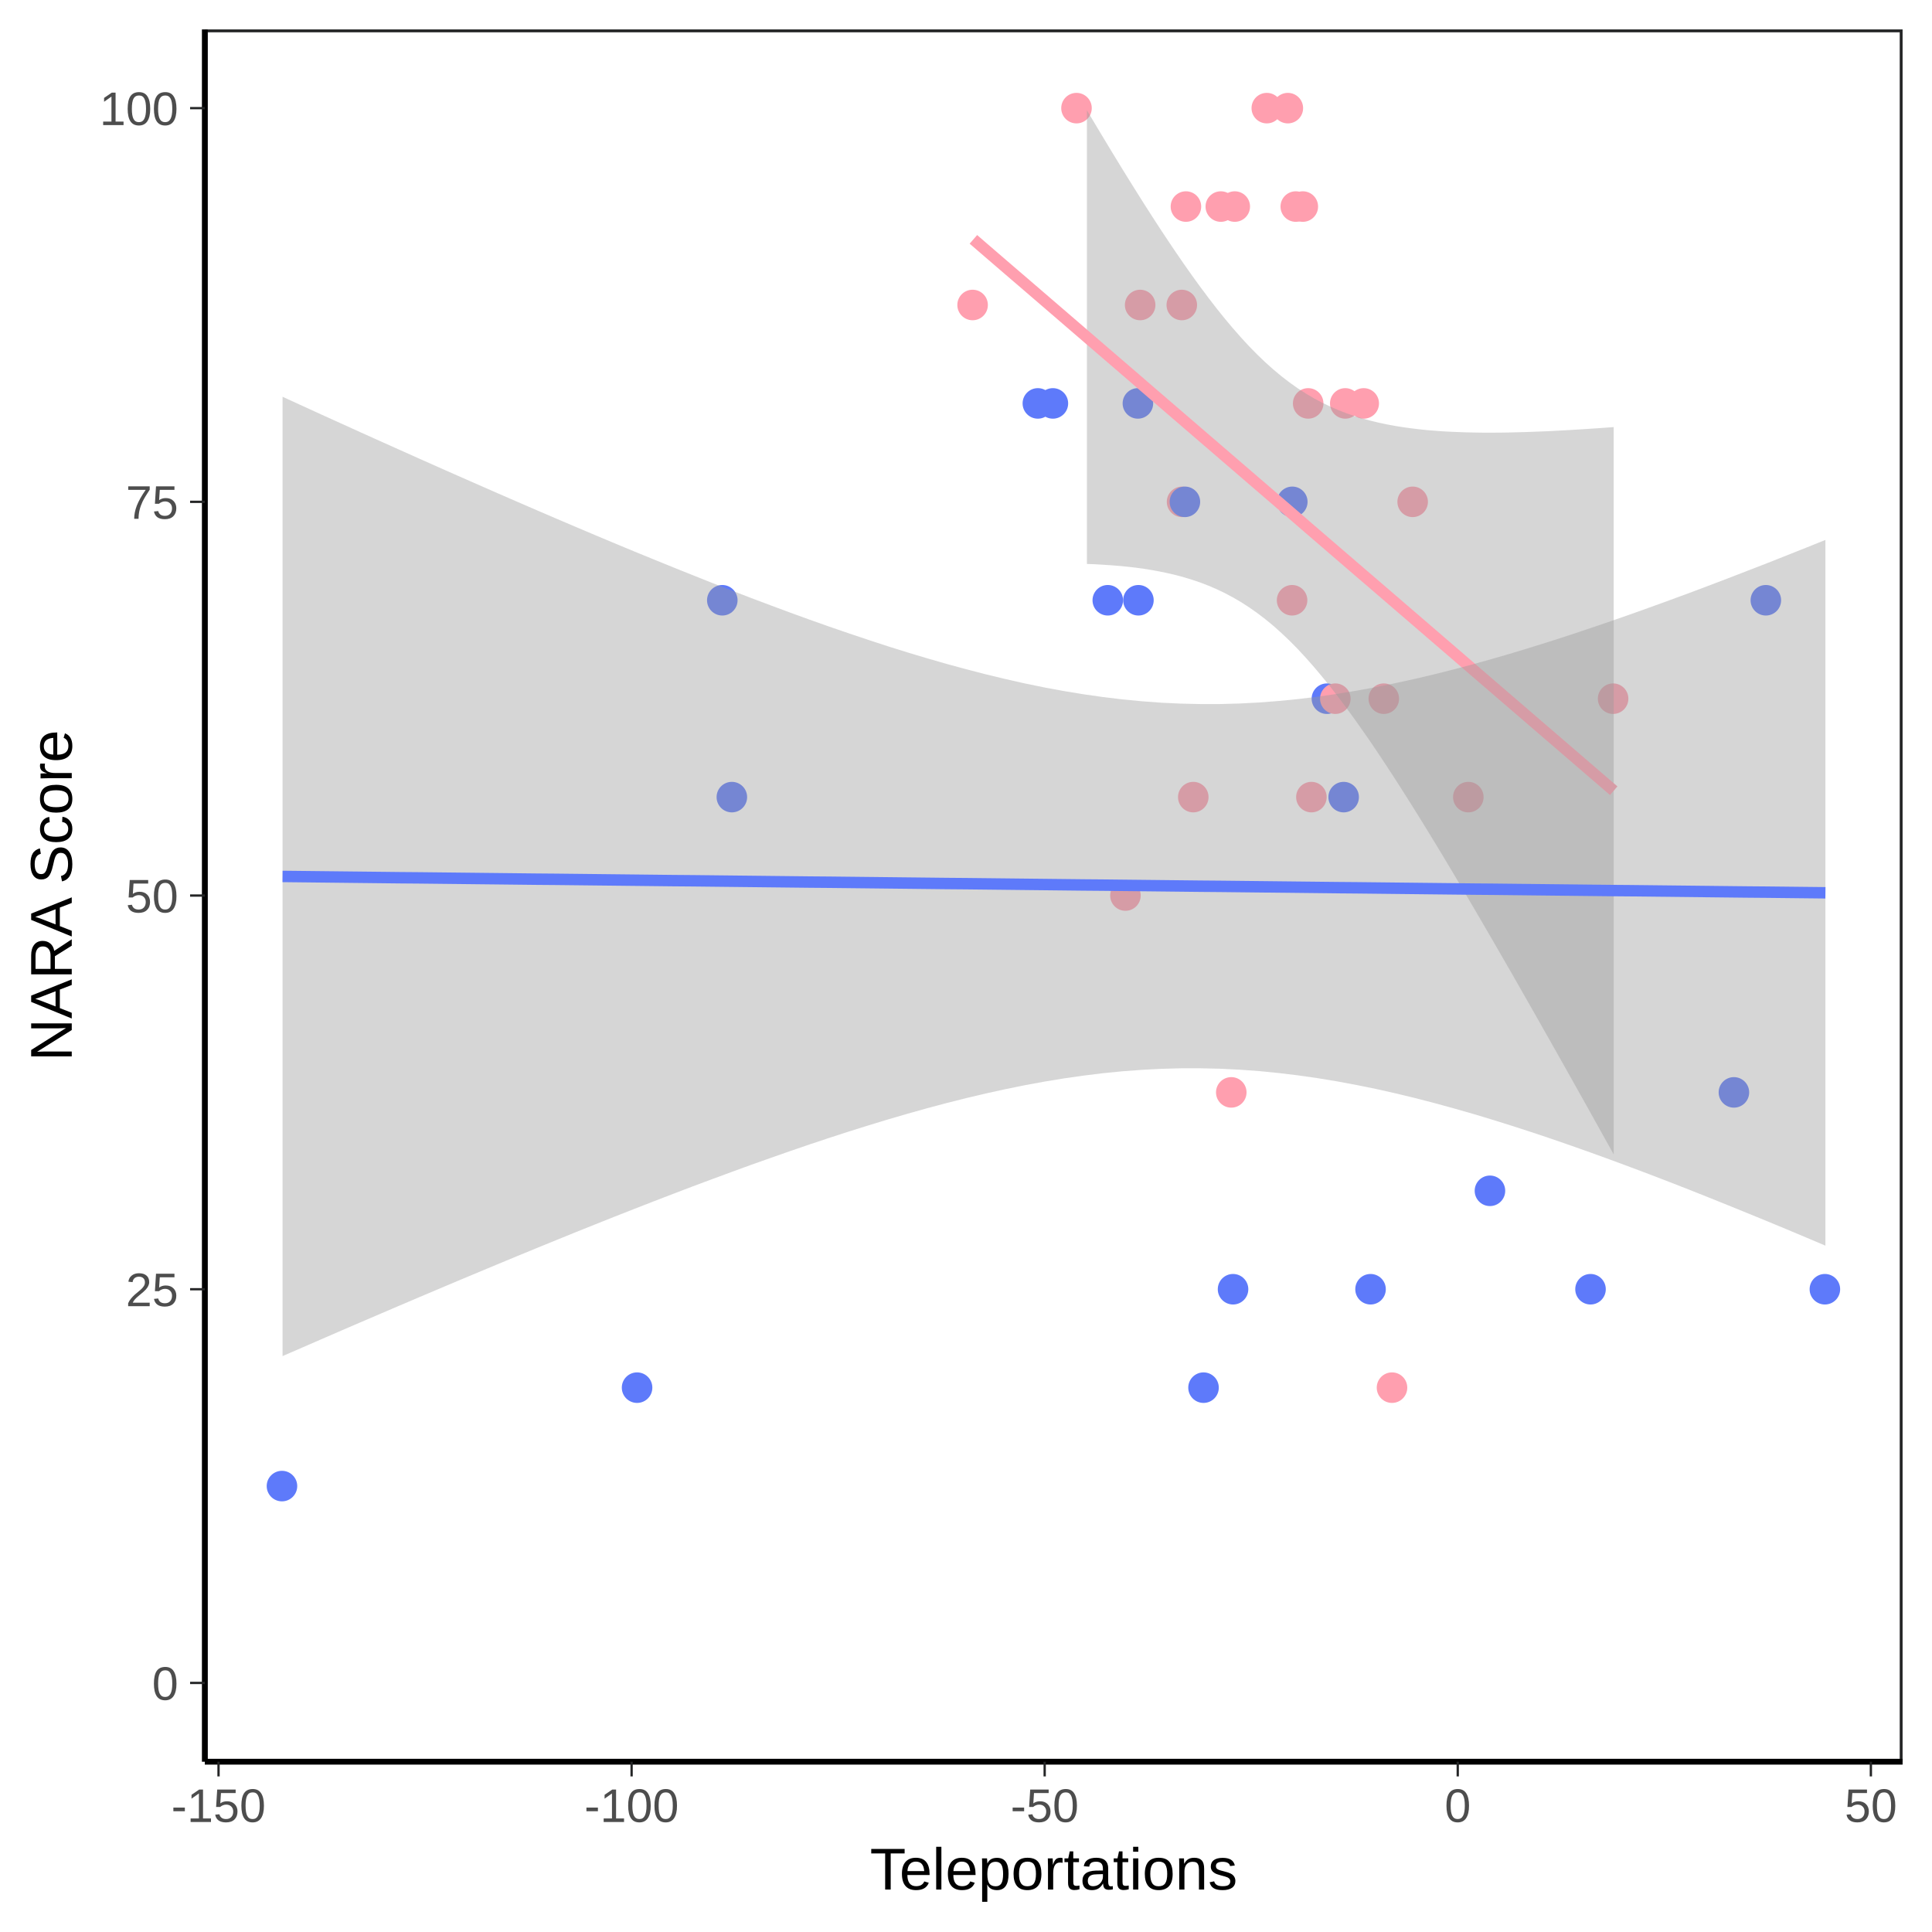
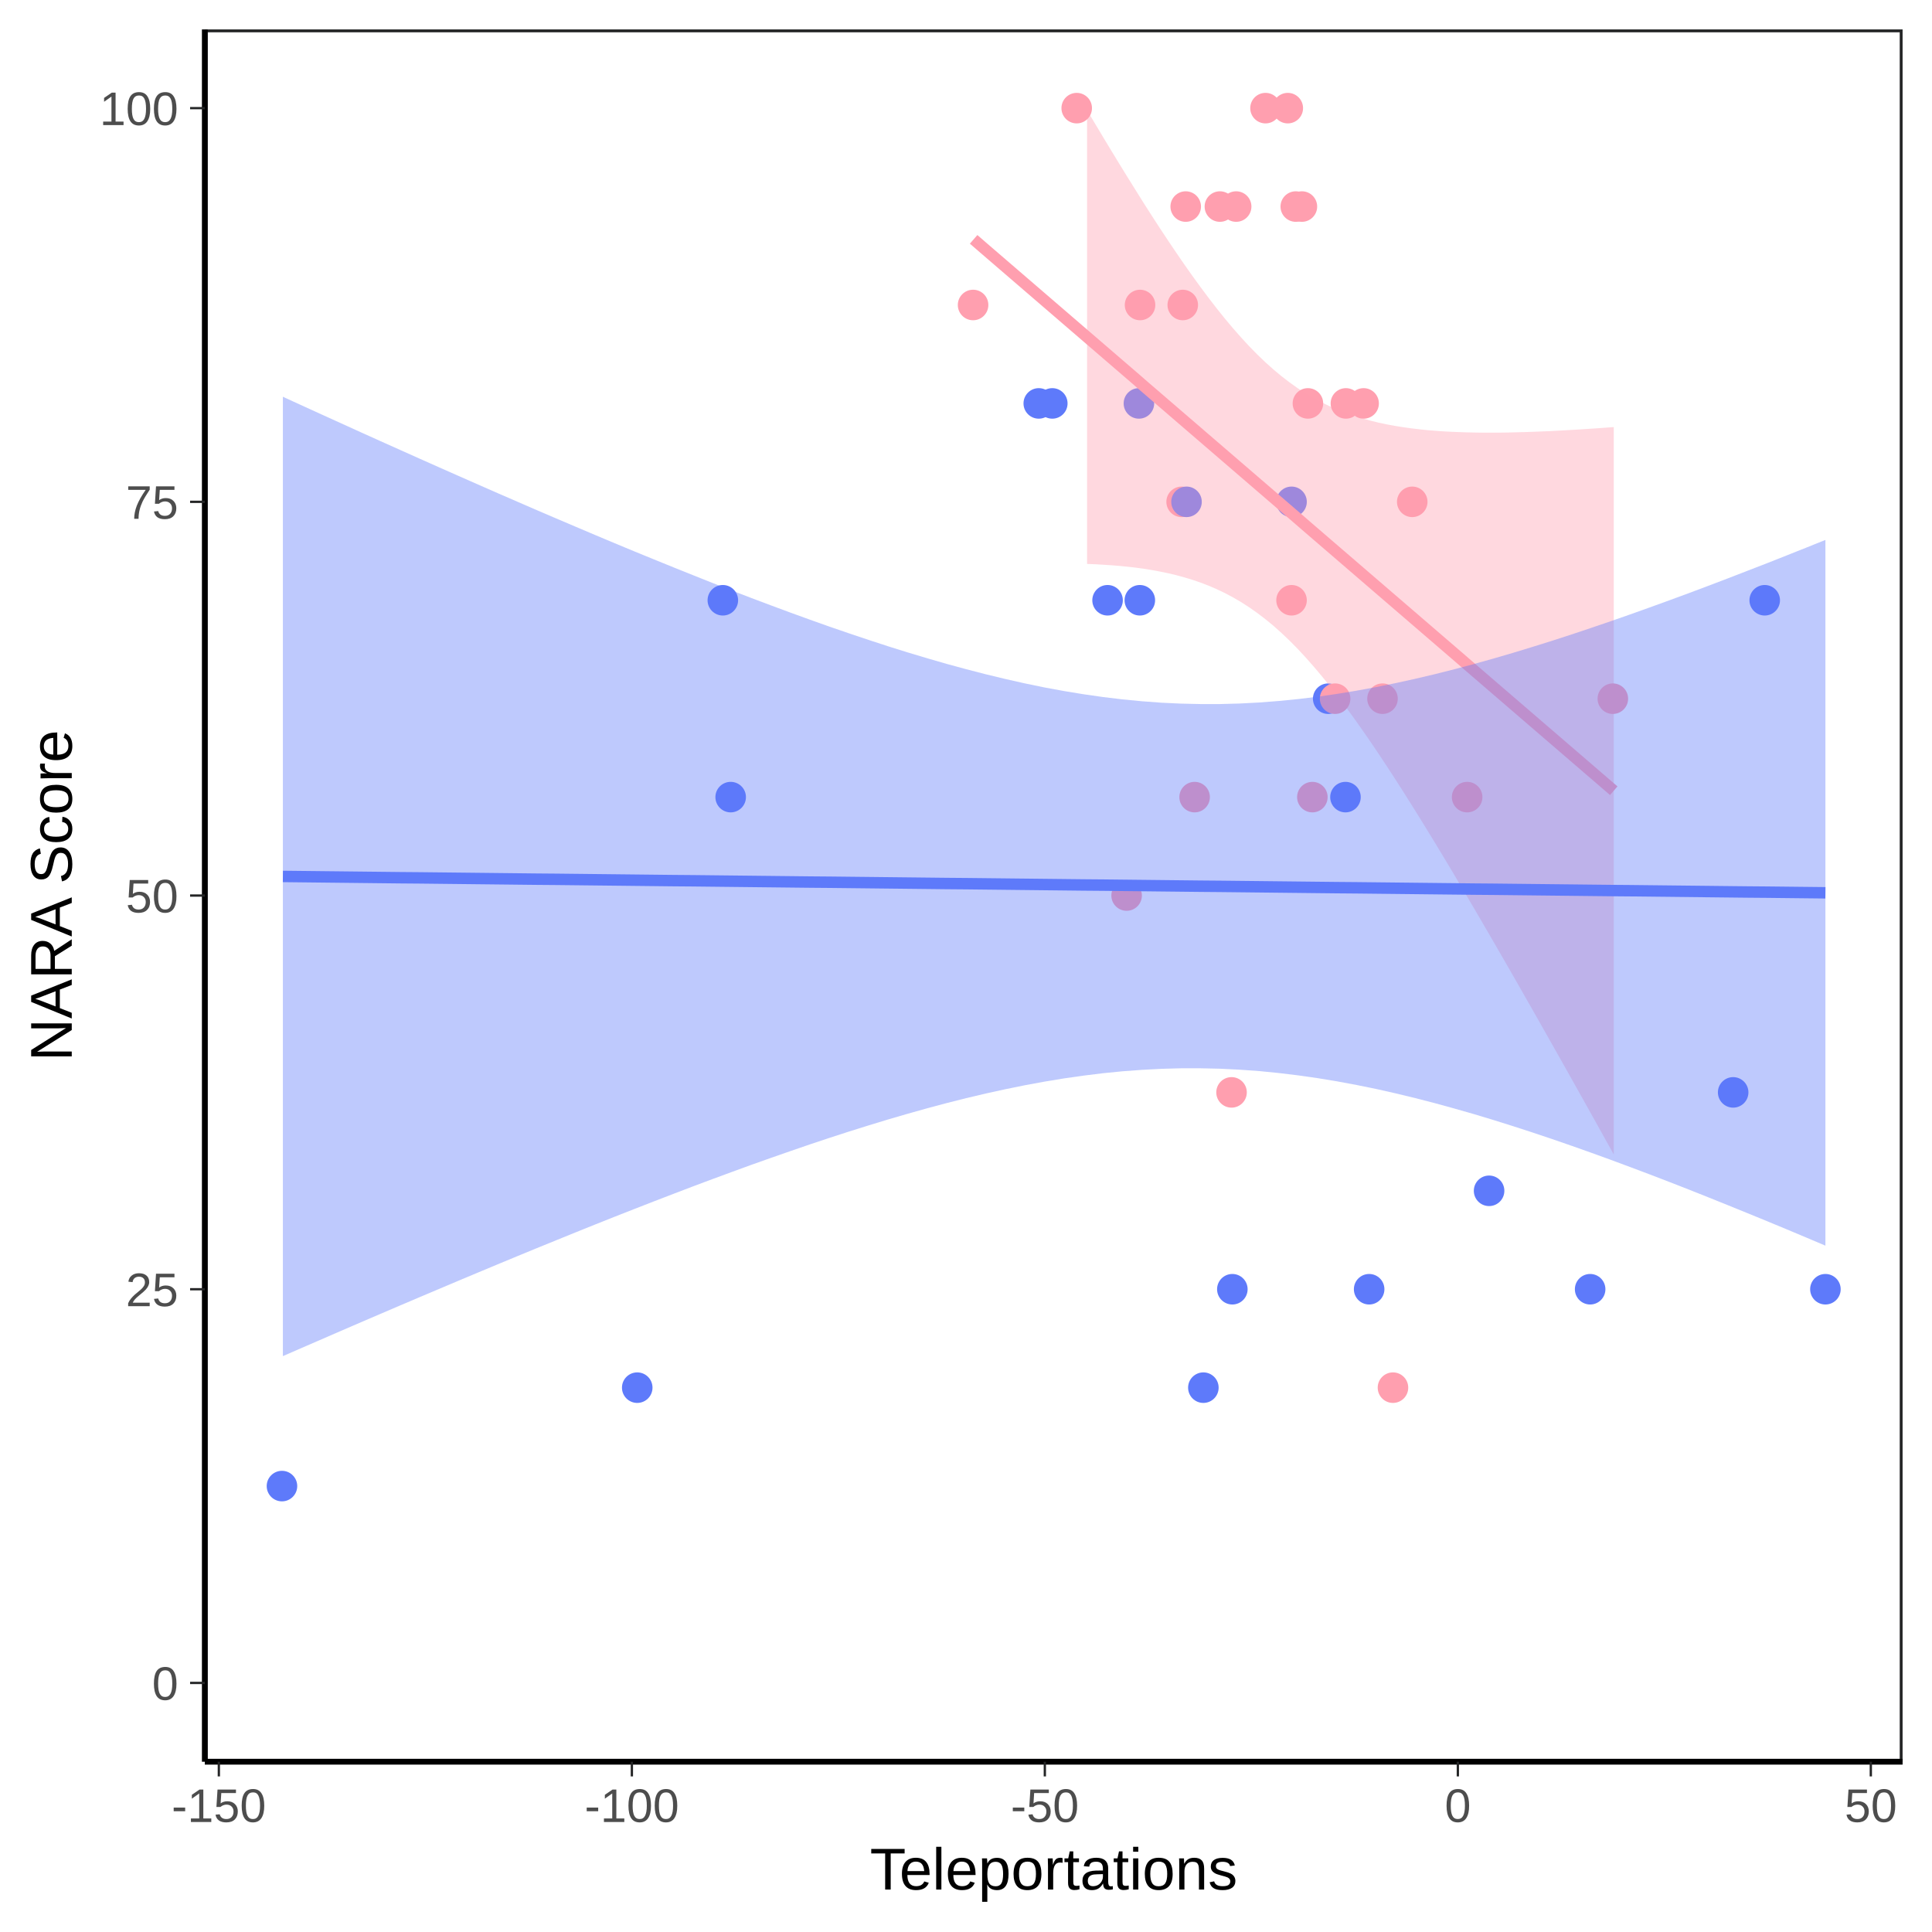
<svg xmlns="http://www.w3.org/2000/svg" class="svglite" width="360.00pt" height="360.00pt" viewBox="0 0 360.00 360.00">
  <defs>
    <style type="text/css">
    .svglite line, .svglite polyline, .svglite polygon, .svglite path, .svglite rect, .svglite circle {
      fill: none;
      stroke: #000000;
      stroke-linecap: round;
      stroke-linejoin: round;
      stroke-miterlimit: 10.00;
    }
    .svglite text {
      white-space: pre;
    }
  </style>
  </defs>
  <rect width="100%" height="100%" style="stroke: none; fill: #FFFFFF;" />
  <defs>
    <clipPath id="cpMC4wMHwzNjAuMDB8MC4wMHwzNjAuMDA=">
      <rect x="0.00" y="0.00" width="360.00" height="360.00" />
    </clipPath>
  </defs>
  <g clip-path="url(#cpMC4wMHwzNjAuMDB8MC4wMHwzNjAuMDA=)">
    <rect x="0" y="0.00" width="360.00" height="360.00" style="stroke-width: 1.07; stroke: #FFFFFF; fill: #FFFFFF;" />
  </g>
  <defs>
    <clipPath id="cpMzguMTZ8MzU0LjUyfDUuNDh8MzI4LjI3">
      <rect x="38.16" y="5.48" width="316.36" height="322.79" />
    </clipPath>
  </defs>
  <g clip-path="url(#cpMzguMTZ8MzU0LjUyfDUuNDh8MzI4LjI3)">
    <rect x="38.16" y="5.48" width="316.36" height="322.79" style="stroke-width: 1.07; stroke: #242526; fill: #FFFFFF;" />
-     <circle cx="229.43" cy="203.55" r="2.49" style="stroke-width: 0.71; stroke: #FF9FAF; fill: #FF9FAF;" />
-     <circle cx="236.05" cy="20.15" r="2.49" style="stroke-width: 0.71; stroke: #FF9FAF; fill: #FF9FAF;" />
-     <circle cx="220.26" cy="93.51" r="2.49" style="stroke-width: 0.71; stroke: #FF9FAF; fill: #FF9FAF;" />
-     <circle cx="243.76" cy="75.17" r="2.49" style="stroke-width: 0.71; stroke: #FF9FAF; fill: #FF9FAF;" />
-     <circle cx="230.08" cy="38.49" r="2.49" style="stroke-width: 0.71; stroke: #FF9FAF; fill: #FF9FAF;" />
-     <circle cx="250.37" cy="148.53" r="2.49" style="stroke-width: 0.71; stroke: #5E7AFA; fill: #5E7AFA;" />
-     <circle cx="240.76" cy="111.85" r="2.49" style="stroke-width: 0.71; stroke: #FF9FAF; fill: #FF9FAF;" />
-     <circle cx="222.35" cy="148.53" r="2.49" style="stroke-width: 0.71; stroke: #FF9FAF; fill: #FF9FAF;" />
-     <circle cx="257.85" cy="130.19" r="2.49" style="stroke-width: 0.71; stroke: #FF9FAF; fill: #FF9FAF;" />
-     <circle cx="340.04" cy="240.23" r="2.49" style="stroke-width: 0.71; stroke: #5E7AFA; fill: #5E7AFA;" />
-     <circle cx="242.76" cy="38.49" r="2.49" style="stroke-width: 0.71; stroke: #FF9FAF; fill: #FF9FAF;" />
-     <circle cx="200.59" cy="20.15" r="2.49" style="stroke-width: 0.71; stroke: #FF9FAF; fill: #FF9FAF;" />
-     <circle cx="136.37" cy="148.53" r="2.49" style="stroke-width: 0.71; stroke: #5E7AFA; fill: #5E7AFA;" />
-     <circle cx="134.59" cy="111.85" r="2.49" style="stroke-width: 0.71; stroke: #5E7AFA; fill: #5E7AFA;" />
-     <circle cx="247.25" cy="130.19" r="2.49" style="stroke-width: 0.71; stroke: #5E7AFA; fill: #5E7AFA;" />
+     <circle cx="229.48" cy="203.55" r="2.49" style="stroke-width: 0.71; stroke: #FF9FAF; fill: #FF9FAF;" />
+     <circle cx="235.81" cy="20.15" r="2.49" style="stroke-width: 0.71; stroke: #FF9FAF; fill: #FF9FAF;" />
+     <circle cx="220.18" cy="93.51" r="2.49" style="stroke-width: 0.71; stroke: #FF9FAF; fill: #FF9FAF;" />
+     <circle cx="243.71" cy="75.17" r="2.49" style="stroke-width: 0.71; stroke: #FF9FAF; fill: #FF9FAF;" />
+     <circle cx="230.34" cy="38.49" r="2.49" style="stroke-width: 0.71; stroke: #FF9FAF; fill: #FF9FAF;" />
+     <circle cx="250.71" cy="148.53" r="2.49" style="stroke-width: 0.71; stroke: #5E7AFA; fill: #5E7AFA;" />
+     <circle cx="240.66" cy="111.85" r="2.49" style="stroke-width: 0.71; stroke: #FF9FAF; fill: #FF9FAF;" />
+     <circle cx="222.60" cy="148.53" r="2.49" style="stroke-width: 0.71; stroke: #FF9FAF; fill: #FF9FAF;" />
+     <circle cx="257.61" cy="130.19" r="2.49" style="stroke-width: 0.71; stroke: #FF9FAF; fill: #FF9FAF;" />
+     <circle cx="340.14" cy="240.23" r="2.49" style="stroke-width: 0.71; stroke: #5E7AFA; fill: #5E7AFA;" />
+     <circle cx="242.59" cy="38.49" r="2.49" style="stroke-width: 0.71; stroke: #FF9FAF; fill: #FF9FAF;" />
+     <circle cx="200.63" cy="20.15" r="2.49" style="stroke-width: 0.71; stroke: #FF9FAF; fill: #FF9FAF;" />
+     <circle cx="136.15" cy="148.53" r="2.49" style="stroke-width: 0.71; stroke: #5E7AFA; fill: #5E7AFA;" />
+     <circle cx="134.69" cy="111.85" r="2.49" style="stroke-width: 0.71; stroke: #5E7AFA; fill: #5E7AFA;" />
+     <circle cx="247.49" cy="130.19" r="2.49" style="stroke-width: 0.71; stroke: #5E7AFA; fill: #5E7AFA;" />
    <circle cx="52.54" cy="276.91" r="2.49" style="stroke-width: 0.71; stroke: #5E7AFA; fill: #5E7AFA;" />
-     <circle cx="323.09" cy="203.55" r="2.49" style="stroke-width: 0.71; stroke: #5E7AFA; fill: #5E7AFA;" />
-     <circle cx="212.13" cy="111.85" r="2.49" style="stroke-width: 0.71; stroke: #5E7AFA; fill: #5E7AFA;" />
-     <circle cx="212.03" cy="75.17" r="2.49" style="stroke-width: 0.71; stroke: #5E7AFA; fill: #5E7AFA;" />
-     <circle cx="206.42" cy="111.85" r="2.49" style="stroke-width: 0.71; stroke: #5E7AFA; fill: #5E7AFA;" />
-     <circle cx="181.23" cy="56.83" r="2.49" style="stroke-width: 0.71; stroke: #FF9FAF; fill: #FF9FAF;" />
-     <circle cx="240.80" cy="93.51" r="2.49" style="stroke-width: 0.71; stroke: #5E7AFA; fill: #5E7AFA;" />
-     <circle cx="255.38" cy="240.23" r="2.49" style="stroke-width: 0.71; stroke: #5E7AFA; fill: #5E7AFA;" />
-     <circle cx="250.67" cy="75.17" r="2.49" style="stroke-width: 0.71; stroke: #FF9FAF; fill: #FF9FAF;" />
-     <circle cx="220.21" cy="56.83" r="2.49" style="stroke-width: 0.71; stroke: #FF9FAF; fill: #FF9FAF;" />
-     <circle cx="300.58" cy="130.19" r="2.49" style="stroke-width: 0.71; stroke: #FF9FAF; fill: #FF9FAF;" />
-     <circle cx="273.60" cy="148.53" r="2.49" style="stroke-width: 0.71; stroke: #FF9FAF; fill: #FF9FAF;" />
-     <circle cx="239.97" cy="20.15" r="2.49" style="stroke-width: 0.71; stroke: #FF9FAF; fill: #FF9FAF;" />
-     <circle cx="248.82" cy="130.19" r="2.49" style="stroke-width: 0.71; stroke: #FF9FAF; fill: #FF9FAF;" />
-     <circle cx="209.71" cy="166.87" r="2.49" style="stroke-width: 0.71; stroke: #FF9FAF; fill: #FF9FAF;" />
-     <circle cx="212.45" cy="56.83" r="2.49" style="stroke-width: 0.71; stroke: #FF9FAF; fill: #FF9FAF;" />
-     <circle cx="263.23" cy="93.51" r="2.49" style="stroke-width: 0.71; stroke: #FF9FAF; fill: #FF9FAF;" />
-     <circle cx="254.11" cy="75.17" r="2.49" style="stroke-width: 0.71; stroke: #FF9FAF; fill: #FF9FAF;" />
-     <circle cx="244.36" cy="148.53" r="2.49" style="stroke-width: 0.71; stroke: #FF9FAF; fill: #FF9FAF;" />
-     <circle cx="259.38" cy="258.57" r="2.49" style="stroke-width: 0.71; stroke: #FF9FAF; fill: #FF9FAF;" />
-     <circle cx="193.39" cy="75.17" r="2.49" style="stroke-width: 0.71; stroke: #5E7AFA; fill: #5E7AFA;" />
-     <circle cx="224.26" cy="258.57" r="2.49" style="stroke-width: 0.71; stroke: #5E7AFA; fill: #5E7AFA;" />
-     <circle cx="329.04" cy="111.85" r="2.49" style="stroke-width: 0.71; stroke: #5E7AFA; fill: #5E7AFA;" />
-     <circle cx="196.19" cy="75.17" r="2.49" style="stroke-width: 0.71; stroke: #5E7AFA; fill: #5E7AFA;" />
-     <circle cx="277.63" cy="221.89" r="2.49" style="stroke-width: 0.71; stroke: #5E7AFA; fill: #5E7AFA;" />
-     <circle cx="229.76" cy="240.23" r="2.49" style="stroke-width: 0.71; stroke: #5E7AFA; fill: #5E7AFA;" />
-     <circle cx="220.79" cy="93.51" r="2.49" style="stroke-width: 0.71; stroke: #5E7AFA; fill: #5E7AFA;" />
-     <circle cx="296.37" cy="240.23" r="2.49" style="stroke-width: 0.71; stroke: #5E7AFA; fill: #5E7AFA;" />
-     <circle cx="118.71" cy="258.57" r="2.49" style="stroke-width: 0.71; stroke: #5E7AFA; fill: #5E7AFA;" />
-     <circle cx="220.98" cy="38.49" r="2.49" style="stroke-width: 0.71; stroke: #FF9FAF; fill: #FF9FAF;" />
+     <circle cx="322.95" cy="203.55" r="2.49" style="stroke-width: 0.71; stroke: #5E7AFA; fill: #5E7AFA;" />
+     <circle cx="212.39" cy="111.85" r="2.49" style="stroke-width: 0.71; stroke: #5E7AFA; fill: #5E7AFA;" />
+     <circle cx="212.22" cy="75.17" r="2.49" style="stroke-width: 0.71; stroke: #5E7AFA; fill: #5E7AFA;" />
+     <circle cx="206.38" cy="111.85" r="2.49" style="stroke-width: 0.71; stroke: #5E7AFA; fill: #5E7AFA;" />
+     <circle cx="181.32" cy="56.83" r="2.49" style="stroke-width: 0.71; stroke: #FF9FAF; fill: #FF9FAF;" />
+     <circle cx="240.66" cy="93.51" r="2.49" style="stroke-width: 0.71; stroke: #5E7AFA; fill: #5E7AFA;" />
+     <circle cx="255.12" cy="240.23" r="2.49" style="stroke-width: 0.71; stroke: #5E7AFA; fill: #5E7AFA;" />
+     <circle cx="250.79" cy="75.17" r="2.49" style="stroke-width: 0.71; stroke: #FF9FAF; fill: #FF9FAF;" />
+     <circle cx="220.39" cy="56.83" r="2.49" style="stroke-width: 0.71; stroke: #FF9FAF; fill: #FF9FAF;" />
+     <circle cx="300.53" cy="130.19" r="2.49" style="stroke-width: 0.71; stroke: #FF9FAF; fill: #FF9FAF;" />
+     <circle cx="273.38" cy="148.53" r="2.49" style="stroke-width: 0.71; stroke: #FF9FAF; fill: #FF9FAF;" />
+     <circle cx="239.96" cy="20.15" r="2.49" style="stroke-width: 0.71; stroke: #FF9FAF; fill: #FF9FAF;" />
+     <circle cx="248.78" cy="130.19" r="2.49" style="stroke-width: 0.71; stroke: #FF9FAF; fill: #FF9FAF;" />
+     <circle cx="209.93" cy="166.87" r="2.49" style="stroke-width: 0.71; stroke: #FF9FAF; fill: #FF9FAF;" />
+     <circle cx="212.43" cy="56.83" r="2.49" style="stroke-width: 0.71; stroke: #FF9FAF; fill: #FF9FAF;" />
+     <circle cx="263.15" cy="93.51" r="2.49" style="stroke-width: 0.71; stroke: #FF9FAF; fill: #FF9FAF;" />
+     <circle cx="254.09" cy="75.17" r="2.49" style="stroke-width: 0.71; stroke: #FF9FAF; fill: #FF9FAF;" />
+     <circle cx="244.54" cy="148.53" r="2.49" style="stroke-width: 0.71; stroke: #FF9FAF; fill: #FF9FAF;" />
+     <circle cx="259.56" cy="258.57" r="2.49" style="stroke-width: 0.71; stroke: #FF9FAF; fill: #FF9FAF;" />
+     <circle cx="193.56" cy="75.17" r="2.49" style="stroke-width: 0.71; stroke: #5E7AFA; fill: #5E7AFA;" />
+     <circle cx="224.23" cy="258.57" r="2.49" style="stroke-width: 0.71; stroke: #5E7AFA; fill: #5E7AFA;" />
+     <circle cx="328.83" cy="111.85" r="2.49" style="stroke-width: 0.71; stroke: #5E7AFA; fill: #5E7AFA;" />
+     <circle cx="196.08" cy="75.17" r="2.49" style="stroke-width: 0.71; stroke: #5E7AFA; fill: #5E7AFA;" />
+     <circle cx="277.47" cy="221.89" r="2.49" style="stroke-width: 0.71; stroke: #5E7AFA; fill: #5E7AFA;" />
+     <circle cx="229.63" cy="240.23" r="2.49" style="stroke-width: 0.71; stroke: #5E7AFA; fill: #5E7AFA;" />
+     <circle cx="221.09" cy="93.51" r="2.49" style="stroke-width: 0.71; stroke: #5E7AFA; fill: #5E7AFA;" />
+     <circle cx="296.30" cy="240.23" r="2.49" style="stroke-width: 0.71; stroke: #5E7AFA; fill: #5E7AFA;" />
+     <circle cx="118.74" cy="258.57" r="2.49" style="stroke-width: 0.71; stroke: #5E7AFA; fill: #5E7AFA;" />
+     <circle cx="220.94" cy="38.49" r="2.49" style="stroke-width: 0.71; stroke: #FF9FAF; fill: #FF9FAF;" />
    <circle cx="241.45" cy="38.49" r="2.49" style="stroke-width: 0.71; stroke: #FF9FAF; fill: #FF9FAF;" />
-     <circle cx="227.48" cy="38.49" r="2.49" style="stroke-width: 0.71; stroke: #FF9FAF; fill: #FF9FAF;" />
-     <polygon points="202.53,20.54 204.04,23.08 205.55,25.60 207.06,28.10 208.57,30.58 210.08,33.03 211.59,35.45 213.10,37.85 214.61,40.21 216.12,42.54 217.63,44.82 219.14,47.06 220.65,49.26 222.16,51.40 223.67,53.48 225.18,55.50 226.69,57.46 228.20,59.34 229.71,61.14 231.22,62.86 232.73,64.50 234.24,66.04 235.75,67.49 237.26,68.84 238.77,70.10 240.28,71.26 241.79,72.34 243.30,73.31 244.81,74.21 246.32,75.01 247.83,75.74 249.34,76.40 250.85,76.99 252.36,77.51 253.87,77.98 255.39,78.39 256.90,78.76 258.41,79.08 259.92,79.36 261.43,79.60 262.94,79.81 264.45,79.99 265.96,80.15 267.47,80.27 268.98,80.38 270.49,80.46 272.00,80.52 273.51,80.57 275.02,80.60 276.53,80.62 278.04,80.62 279.55,80.61 281.06,80.59 282.57,80.55 284.08,80.51 285.59,80.46 287.10,80.40 288.61,80.34 290.12,80.26 291.63,80.18 293.14,80.09 294.65,80.00 296.16,79.90 297.67,79.80 299.18,79.69 300.69,79.58 300.69,215.11 299.18,212.40 297.67,209.69 296.16,206.98 294.65,204.28 293.14,201.59 291.63,198.90 290.12,196.22 288.61,193.55 287.10,190.88 285.59,188.22 284.08,185.57 282.57,182.92 281.06,180.29 279.55,177.67 278.04,175.06 276.53,172.46 275.02,169.87 273.51,167.30 272.00,164.75 270.49,162.21 268.98,159.69 267.47,157.19 265.96,154.72 264.45,152.27 262.94,149.85 261.43,147.46 259.92,145.10 258.41,142.78 256.90,140.50 255.39,138.26 253.87,136.08 252.36,133.94 250.85,131.87 249.34,129.85 247.83,127.91 246.32,126.04 244.81,124.25 243.30,122.54 241.79,120.91 240.28,119.38 238.77,117.95 237.26,116.60 235.75,115.36 234.24,114.21 232.73,113.15 231.22,112.18 229.71,111.30 228.20,110.50 226.69,109.78 225.18,109.13 223.67,108.55 222.16,108.04 220.65,107.58 219.14,107.17 217.63,106.81 216.12,106.50 214.61,106.22 213.10,105.98 211.59,105.77 210.08,105.60 208.57,105.45 207.06,105.33 205.55,105.23 204.04,105.14 202.53,105.08 " style="stroke-width: 0.00; stroke: none; stroke-linecap: butt; fill: #999999; fill-opacity: 0.40;" />
-     <polyline points="202.53,20.54 204.04,23.08 205.55,25.60 207.06,28.10 208.57,30.58 210.08,33.03 211.59,35.45 213.10,37.85 214.61,40.21 216.12,42.54 217.63,44.82 219.14,47.06 220.65,49.26 222.16,51.40 223.67,53.48 225.18,55.50 226.69,57.46 228.20,59.34 229.71,61.14 231.22,62.86 232.73,64.50 234.24,66.04 235.75,67.49 237.26,68.84 238.77,70.10 240.28,71.26 241.79,72.34 243.30,73.31 244.81,74.21 246.32,75.01 247.83,75.74 249.34,76.40 250.85,76.99 252.36,77.51 253.87,77.98 255.39,78.39 256.90,78.76 258.41,79.08 259.92,79.36 261.43,79.60 262.94,79.81 264.45,79.99 265.96,80.15 267.47,80.27 268.98,80.38 270.49,80.46 272.00,80.52 273.51,80.57 275.02,80.60 276.53,80.62 278.04,80.62 279.55,80.61 281.06,80.59 282.57,80.55 284.08,80.51 285.59,80.46 287.10,80.40 288.61,80.34 290.12,80.26 291.63,80.18 293.14,80.09 294.65,80.00 296.16,79.90 297.67,79.80 299.18,79.69 300.69,79.58 " style="stroke-width: 2.13; stroke: none; stroke-linecap: butt;" />
-     <polyline points="300.69,215.11 299.18,212.40 297.67,209.69 296.16,206.98 294.65,204.28 293.14,201.59 291.63,198.90 290.12,196.22 288.61,193.55 287.10,190.88 285.59,188.22 284.08,185.57 282.57,182.92 281.06,180.29 279.55,177.67 278.04,175.06 276.53,172.46 275.02,169.87 273.51,167.30 272.00,164.75 270.49,162.21 268.98,159.69 267.47,157.19 265.96,154.72 264.45,152.27 262.94,149.85 261.43,147.46 259.92,145.10 258.41,142.78 256.90,140.50 255.39,138.26 253.87,136.08 252.36,133.94 250.85,131.87 249.34,129.85 247.83,127.91 246.32,126.04 244.81,124.25 243.30,122.54 241.79,120.91 240.28,119.38 238.77,117.95 237.26,116.60 235.75,115.36 234.24,114.21 232.73,113.15 231.22,112.18 229.71,111.30 228.20,110.50 226.69,109.78 225.18,109.13 223.67,108.55 222.16,108.04 220.65,107.58 219.14,107.17 217.63,106.81 216.12,106.50 214.61,106.22 213.10,105.98 211.59,105.77 210.08,105.60 208.57,105.45 207.06,105.33 205.55,105.23 204.04,105.14 202.53,105.08 " style="stroke-width: 2.13; stroke: none; stroke-linecap: butt;" />
-     <polyline points="181.38,44.60 182.89,45.91 184.40,47.21 185.91,48.51 187.42,49.81 188.93,51.11 190.45,52.41 191.96,53.71 193.47,55.01 194.98,56.31 196.49,57.61 198.00,58.91 199.51,60.21 201.02,61.51 202.53,62.81 204.04,64.11 205.55,65.41 207.06,66.71 208.57,68.01 210.08,69.31 211.59,70.61 213.10,71.92 214.61,73.22 216.12,74.52 217.63,75.82 219.14,77.12 220.65,78.42 222.16,79.72 223.67,81.02 225.18,82.32 226.69,83.62 228.20,84.92 229.71,86.22 231.22,87.52 232.73,88.82 234.24,90.12 235.75,91.42 237.26,92.72 238.77,94.02 240.28,95.32 241.79,96.62 243.30,97.93 244.81,99.23 246.32,100.53 247.83,101.83 249.34,103.13 250.85,104.43 252.36,105.73 253.87,107.03 255.39,108.33 256.90,109.63 258.41,110.93 259.92,112.23 261.43,113.53 262.94,114.83 264.45,116.13 265.96,117.43 267.47,118.73 268.98,120.03 270.49,121.33 272.00,122.63 273.51,123.94 275.02,125.24 276.53,126.54 278.04,127.84 279.55,129.14 281.06,130.44 282.57,131.74 284.08,133.04 285.59,134.34 287.10,135.64 288.61,136.94 290.12,138.24 291.63,139.54 293.14,140.84 294.65,142.14 296.16,143.44 297.67,144.74 299.18,146.04 300.69,147.34 " style="stroke-width: 2.13; stroke: #FF9FAF; stroke-linecap: butt;" />
-     <polygon points="52.65,73.93 56.29,75.60 59.92,77.26 63.56,78.91 67.20,80.56 70.84,82.20 74.48,83.83 78.12,85.46 81.76,87.08 85.40,88.69 89.04,90.29 92.68,91.89 96.32,93.47 99.96,95.05 103.59,96.61 107.23,98.16 110.87,99.70 114.51,101.23 118.15,102.74 121.79,104.23 125.43,105.71 129.07,107.17 132.71,108.62 136.35,110.04 139.99,111.44 143.63,112.81 147.26,114.16 150.90,115.48 154.54,116.77 158.18,118.02 161.82,119.24 165.46,120.43 169.10,121.57 172.74,122.66 176.38,123.71 180.02,124.70 183.66,125.64 187.30,126.52 190.93,127.34 194.57,128.09 198.21,128.76 201.85,129.36 205.49,129.88 209.13,130.32 212.77,130.67 216.41,130.94 220.05,131.11 223.69,131.19 227.33,131.19 230.97,131.09 234.60,130.90 238.24,130.62 241.88,130.26 245.52,129.82 249.16,129.29 252.80,128.69 256.44,128.02 260.08,127.28 263.72,126.48 267.36,125.62 271.00,124.70 274.64,123.73 278.27,122.71 281.91,121.65 285.55,120.54 289.19,119.40 292.83,118.22 296.47,117.00 300.11,115.76 303.75,114.49 307.39,113.19 311.03,111.87 314.67,110.53 318.31,109.16 321.94,107.78 325.58,106.37 329.22,104.96 332.86,103.52 336.50,102.07 340.14,100.61 340.14,232.11 336.50,230.57 332.86,229.04 329.22,227.53 325.58,226.04 321.94,224.56 318.31,223.10 314.67,221.65 311.03,220.23 307.39,218.83 303.75,217.46 300.11,216.11 296.47,214.79 292.83,213.50 289.19,212.24 285.55,211.02 281.91,209.84 278.27,208.70 274.64,207.60 271.00,206.56 267.36,205.56 263.72,204.62 260.08,203.74 256.44,202.92 252.80,202.18 249.16,201.50 245.52,200.90 241.88,200.38 238.24,199.94 234.60,199.58 230.97,199.32 227.33,199.14 223.69,199.06 220.05,199.06 216.41,199.16 212.77,199.35 209.13,199.62 205.49,199.98 201.85,200.43 198.21,200.95 194.57,201.55 190.93,202.22 187.30,202.96 183.66,203.76 180.02,204.62 176.38,205.54 172.74,206.51 169.10,207.53 165.46,208.59 161.82,209.70 158.18,210.84 154.54,212.02 150.90,213.23 147.26,214.48 143.63,215.75 139.99,217.04 136.35,218.37 132.71,219.71 129.07,221.07 125.43,222.46 121.79,223.86 118.15,225.28 114.51,226.71 110.87,228.16 107.23,229.62 103.59,231.10 99.96,232.58 96.32,234.08 92.68,235.59 89.04,237.11 85.40,238.63 81.76,240.17 78.12,241.71 74.48,243.26 70.84,244.82 67.20,246.38 63.56,247.95 59.92,249.53 56.29,251.11 52.65,252.69 " style="stroke-width: 0.00; stroke: none; stroke-linecap: butt; fill: #999999; fill-opacity: 0.40;" />
-     <polyline points="52.65,73.93 56.29,75.60 59.92,77.26 63.56,78.91 67.20,80.56 70.84,82.20 74.48,83.83 78.12,85.46 81.76,87.08 85.40,88.69 89.04,90.29 92.68,91.89 96.32,93.47 99.96,95.05 103.59,96.61 107.23,98.16 110.87,99.70 114.51,101.23 118.15,102.74 121.79,104.23 125.43,105.71 129.07,107.17 132.71,108.62 136.35,110.04 139.99,111.44 143.63,112.81 147.26,114.16 150.90,115.48 154.54,116.77 158.18,118.02 161.82,119.24 165.46,120.43 169.10,121.57 172.74,122.66 176.38,123.71 180.02,124.70 183.66,125.64 187.30,126.52 190.93,127.34 194.57,128.09 198.21,128.76 201.85,129.36 205.49,129.88 209.13,130.32 212.77,130.67 216.41,130.94 220.05,131.11 223.69,131.19 227.33,131.19 230.97,131.09 234.60,130.90 238.24,130.62 241.88,130.26 245.52,129.82 249.16,129.29 252.80,128.69 256.44,128.02 260.08,127.28 263.72,126.48 267.36,125.62 271.00,124.70 274.64,123.73 278.27,122.71 281.91,121.65 285.55,120.54 289.19,119.40 292.83,118.22 296.47,117.00 300.11,115.76 303.75,114.49 307.39,113.19 311.03,111.87 314.67,110.53 318.31,109.16 321.94,107.78 325.58,106.37 329.22,104.96 332.86,103.52 336.50,102.07 340.14,100.61 " style="stroke-width: 2.13; stroke: none; stroke-linecap: butt;" />
-     <polyline points="340.14,232.11 336.50,230.57 332.86,229.04 329.22,227.53 325.58,226.04 321.94,224.56 318.31,223.10 314.67,221.65 311.03,220.23 307.39,218.83 303.75,217.46 300.11,216.11 296.47,214.79 292.83,213.50 289.19,212.24 285.55,211.02 281.91,209.84 278.27,208.70 274.64,207.60 271.00,206.56 267.36,205.56 263.72,204.62 260.08,203.74 256.44,202.92 252.80,202.18 249.16,201.50 245.52,200.90 241.88,200.38 238.24,199.94 234.60,199.58 230.97,199.32 227.33,199.14 223.69,199.06 220.05,199.06 216.41,199.16 212.77,199.35 209.13,199.62 205.49,199.98 201.85,200.43 198.21,200.95 194.57,201.55 190.93,202.22 187.30,202.96 183.66,203.76 180.02,204.62 176.38,205.54 172.74,206.51 169.10,207.53 165.46,208.59 161.82,209.70 158.18,210.84 154.54,212.02 150.90,213.23 147.26,214.48 143.63,215.75 139.99,217.04 136.35,218.37 132.71,219.71 129.07,221.07 125.43,222.46 121.79,223.86 118.15,225.28 114.51,226.71 110.87,228.16 107.23,229.62 103.59,231.10 99.96,232.58 96.32,234.08 92.68,235.59 89.04,237.11 85.40,238.63 81.76,240.17 78.12,241.71 74.48,243.26 70.84,244.82 67.20,246.38 63.56,247.95 59.92,249.53 56.29,251.11 52.65,252.69 " style="stroke-width: 2.13; stroke: none; stroke-linecap: butt;" />
-     <polyline points="52.65,163.31 56.29,163.35 59.92,163.39 63.56,163.43 67.20,163.47 70.84,163.51 74.48,163.55 78.12,163.58 81.76,163.62 85.40,163.66 89.04,163.70 92.68,163.74 96.32,163.78 99.96,163.82 103.59,163.85 107.23,163.89 110.87,163.93 114.51,163.97 118.15,164.01 121.79,164.05 125.43,164.09 129.07,164.12 132.71,164.16 136.35,164.20 139.99,164.24 143.63,164.28 147.26,164.32 150.90,164.36 154.54,164.39 158.18,164.43 161.82,164.47 165.46,164.51 169.10,164.55 172.74,164.59 176.38,164.63 180.02,164.66 183.66,164.70 187.30,164.74 190.93,164.78 194.57,164.82 198.21,164.86 201.85,164.90 205.49,164.93 209.13,164.97 212.77,165.01 216.41,165.05 220.05,165.09 223.69,165.13 227.33,165.16 230.97,165.20 234.60,165.24 238.24,165.28 241.88,165.32 245.52,165.36 249.16,165.40 252.80,165.43 256.44,165.47 260.08,165.51 263.72,165.55 267.36,165.59 271.00,165.63 274.64,165.67 278.27,165.70 281.91,165.74 285.55,165.78 289.19,165.82 292.83,165.86 296.47,165.90 300.11,165.94 303.75,165.97 307.39,166.01 311.03,166.05 314.67,166.09 318.31,166.13 321.94,166.17 325.58,166.21 329.22,166.24 332.86,166.28 336.50,166.32 340.14,166.36 " style="stroke-width: 2.13; stroke: #5E7AFA; stroke-linecap: butt;" />
+     <circle cx="227.31" cy="38.49" r="2.49" style="stroke-width: 0.71; stroke: #FF9FAF; fill: #FF9FAF;" />
+     <polygon points="202.56,20.54 204.07,23.08 205.58,25.60 207.09,28.10 208.60,30.58 210.11,33.03 211.62,35.45 213.12,37.85 214.63,40.21 216.14,42.54 217.65,44.82 219.16,47.06 220.67,49.26 222.18,51.40 223.69,53.48 225.20,55.50 226.71,57.46 228.22,59.34 229.73,61.14 231.24,62.86 232.75,64.50 234.26,66.04 235.77,67.49 237.28,68.84 238.79,70.10 240.30,71.26 241.81,72.34 243.32,73.31 244.83,74.21 246.34,75.01 247.85,75.74 249.36,76.40 250.87,76.99 252.38,77.51 253.89,77.98 255.40,78.39 256.91,78.76 258.42,79.08 259.93,79.36 261.44,79.60 262.95,79.81 264.46,79.99 265.97,80.15 267.48,80.27 268.99,80.38 270.50,80.46 272.01,80.52 273.52,80.57 275.03,80.60 276.54,80.62 278.05,80.62 279.56,80.61 281.07,80.59 282.58,80.55 284.09,80.51 285.60,80.46 287.11,80.40 288.62,80.34 290.13,80.26 291.64,80.18 293.15,80.09 294.66,80.00 296.17,79.90 297.68,79.80 299.19,79.69 300.70,79.58 300.70,215.11 299.19,212.40 297.68,209.69 296.17,206.98 294.66,204.28 293.15,201.59 291.64,198.90 290.13,196.22 288.62,193.55 287.11,190.88 285.60,188.22 284.09,185.57 282.58,182.92 281.07,180.29 279.56,177.67 278.05,175.06 276.54,172.46 275.03,169.87 273.52,167.30 272.01,164.75 270.50,162.21 268.99,159.69 267.48,157.19 265.97,154.72 264.46,152.27 262.95,149.85 261.44,147.46 259.93,145.10 258.42,142.78 256.91,140.50 255.40,138.26 253.89,136.08 252.38,133.94 250.87,131.87 249.36,129.85 247.85,127.91 246.34,126.04 244.83,124.25 243.32,122.54 241.81,120.91 240.30,119.38 238.79,117.95 237.28,116.60 235.77,115.36 234.26,114.21 232.75,113.15 231.24,112.18 229.73,111.30 228.22,110.50 226.71,109.78 225.20,109.13 223.69,108.55 222.18,108.04 220.67,107.58 219.16,107.17 217.65,106.81 216.14,106.50 214.63,106.22 213.12,105.98 211.62,105.77 210.11,105.60 208.60,105.45 207.09,105.33 205.58,105.23 204.07,105.14 202.56,105.08 " style="stroke-width: 0.00; stroke: none; stroke-linecap: butt; fill: #FF9FAF; fill-opacity: 0.40;" />
+     <polyline points="202.56,20.54 204.07,23.08 205.58,25.60 207.09,28.10 208.60,30.58 210.11,33.03 211.62,35.45 213.12,37.85 214.63,40.21 216.14,42.54 217.65,44.82 219.16,47.06 220.67,49.26 222.18,51.40 223.69,53.48 225.20,55.50 226.71,57.46 228.22,59.34 229.73,61.14 231.24,62.86 232.75,64.50 234.26,66.04 235.77,67.49 237.28,68.84 238.79,70.10 240.30,71.26 241.81,72.34 243.32,73.31 244.83,74.21 246.34,75.01 247.85,75.74 249.36,76.40 250.87,76.99 252.38,77.51 253.89,77.98 255.40,78.39 256.91,78.76 258.42,79.08 259.93,79.36 261.44,79.60 262.95,79.81 264.46,79.99 265.97,80.15 267.48,80.27 268.99,80.38 270.50,80.46 272.01,80.52 273.52,80.57 275.03,80.60 276.54,80.62 278.05,80.62 279.56,80.61 281.07,80.59 282.58,80.55 284.09,80.51 285.60,80.46 287.11,80.40 288.62,80.34 290.13,80.26 291.64,80.18 293.15,80.09 294.66,80.00 296.17,79.90 297.68,79.80 299.19,79.69 300.70,79.58 " style="stroke-width: 2.13; stroke: none; stroke-linecap: butt;" />
+     <polyline points="300.70,215.11 299.19,212.40 297.68,209.69 296.17,206.98 294.66,204.28 293.15,201.59 291.64,198.90 290.13,196.22 288.62,193.55 287.11,190.88 285.60,188.22 284.09,185.57 282.58,182.92 281.07,180.29 279.56,177.67 278.05,175.06 276.54,172.46 275.03,169.87 273.52,167.30 272.01,164.75 270.50,162.21 268.99,159.69 267.48,157.19 265.97,154.72 264.46,152.27 262.95,149.85 261.44,147.46 259.93,145.10 258.42,142.78 256.91,140.50 255.40,138.26 253.89,136.08 252.38,133.94 250.87,131.87 249.36,129.85 247.85,127.91 246.34,126.04 244.83,124.25 243.32,122.54 241.81,120.91 240.30,119.38 238.79,117.95 237.28,116.60 235.77,115.36 234.26,114.21 232.75,113.15 231.24,112.18 229.73,111.30 228.22,110.50 226.71,109.78 225.20,109.13 223.69,108.55 222.18,108.04 220.67,107.58 219.16,107.17 217.65,106.81 216.14,106.50 214.63,106.22 213.12,105.98 211.62,105.77 210.11,105.60 208.60,105.45 207.09,105.33 205.58,105.23 204.07,105.14 202.56,105.08 " style="stroke-width: 2.13; stroke: none; stroke-linecap: butt;" />
+     <polyline points="181.42,44.60 182.93,45.91 184.44,47.21 185.95,48.51 187.46,49.81 188.97,51.11 190.48,52.41 191.99,53.71 193.50,55.01 195.01,56.31 196.52,57.61 198.03,58.91 199.54,60.21 201.05,61.51 202.56,62.81 204.07,64.11 205.58,65.41 207.09,66.71 208.60,68.01 210.11,69.31 211.62,70.61 213.12,71.92 214.63,73.22 216.14,74.52 217.65,75.82 219.16,77.12 220.67,78.42 222.18,79.72 223.69,81.02 225.20,82.32 226.71,83.62 228.22,84.92 229.73,86.22 231.24,87.52 232.75,88.82 234.26,90.12 235.77,91.42 237.28,92.72 238.79,94.02 240.30,95.32 241.81,96.62 243.32,97.93 244.83,99.23 246.34,100.53 247.85,101.83 249.36,103.13 250.87,104.43 252.38,105.73 253.89,107.03 255.40,108.33 256.91,109.63 258.42,110.93 259.93,112.23 261.44,113.53 262.95,114.83 264.46,116.13 265.97,117.43 267.48,118.73 268.99,120.03 270.50,121.33 272.01,122.63 273.52,123.94 275.03,125.24 276.54,126.54 278.05,127.84 279.56,129.14 281.07,130.44 282.58,131.74 284.09,133.04 285.60,134.34 287.11,135.64 288.62,136.94 290.13,138.24 291.64,139.54 293.15,140.84 294.66,142.14 296.17,143.44 297.68,144.74 299.19,146.04 300.70,147.34 " style="stroke-width: 2.13; stroke: #FF9FAF; stroke-linecap: butt;" />
+     <polygon points="52.71,73.93 56.35,75.60 59.99,77.26 63.63,78.91 67.26,80.56 70.90,82.20 74.54,83.83 78.18,85.46 81.82,87.08 85.46,88.69 89.09,90.29 92.73,91.89 96.37,93.47 100.01,95.05 103.65,96.61 107.29,98.16 110.92,99.70 114.56,101.23 118.20,102.74 121.84,104.23 125.48,105.71 129.12,107.17 132.75,108.62 136.39,110.04 140.03,111.44 143.67,112.81 147.31,114.16 150.95,115.48 154.58,116.77 158.22,118.02 161.86,119.24 165.50,120.43 169.14,121.57 172.78,122.66 176.41,123.71 180.05,124.70 183.69,125.64 187.33,126.52 190.97,127.34 194.60,128.09 198.24,128.76 201.88,129.36 205.52,129.88 209.16,130.32 212.80,130.67 216.43,130.94 220.07,131.11 223.71,131.19 227.35,131.19 230.99,131.09 234.63,130.90 238.26,130.62 241.90,130.26 245.54,129.82 249.18,129.29 252.82,128.69 256.46,128.02 260.09,127.28 263.73,126.48 267.37,125.62 271.01,124.70 274.65,123.73 278.29,122.71 281.92,121.65 285.56,120.54 289.20,119.40 292.84,118.22 296.48,117.00 300.12,115.76 303.75,114.49 307.39,113.19 311.03,111.87 314.67,110.53 318.31,109.16 321.94,107.78 325.58,106.37 329.22,104.96 332.86,103.52 336.50,102.07 340.14,100.61 340.14,232.11 336.50,230.57 332.86,229.04 329.22,227.53 325.58,226.04 321.94,224.56 318.31,223.10 314.67,221.65 311.03,220.23 307.39,218.83 303.75,217.46 300.12,216.11 296.48,214.79 292.84,213.50 289.20,212.24 285.56,211.02 281.92,209.84 278.29,208.70 274.65,207.60 271.01,206.56 267.37,205.56 263.73,204.62 260.09,203.74 256.46,202.92 252.82,202.18 249.18,201.50 245.54,200.90 241.90,200.38 238.26,199.94 234.63,199.58 230.99,199.32 227.35,199.14 223.71,199.06 220.07,199.06 216.43,199.16 212.80,199.35 209.16,199.62 205.52,199.98 201.88,200.43 198.24,200.95 194.60,201.55 190.97,202.22 187.33,202.96 183.69,203.76 180.05,204.62 176.41,205.54 172.78,206.51 169.14,207.53 165.50,208.59 161.86,209.70 158.22,210.84 154.58,212.02 150.95,213.23 147.31,214.48 143.67,215.75 140.03,217.04 136.39,218.37 132.75,219.71 129.12,221.07 125.48,222.46 121.84,223.86 118.20,225.28 114.56,226.71 110.92,228.16 107.29,229.62 103.65,231.10 100.01,232.58 96.37,234.08 92.73,235.59 89.09,237.11 85.46,238.63 81.82,240.17 78.18,241.71 74.54,243.26 70.90,244.82 67.26,246.38 63.63,247.95 59.99,249.53 56.35,251.11 52.71,252.69 " style="stroke-width: 0.00; stroke: none; stroke-linecap: butt; fill: #5E7AFA; fill-opacity: 0.40;" />
+     <polyline points="52.71,73.93 56.35,75.60 59.99,77.26 63.63,78.91 67.26,80.56 70.90,82.20 74.54,83.83 78.18,85.46 81.82,87.08 85.46,88.69 89.09,90.29 92.73,91.89 96.37,93.47 100.01,95.05 103.65,96.61 107.29,98.16 110.92,99.70 114.56,101.23 118.20,102.74 121.84,104.23 125.48,105.71 129.12,107.17 132.75,108.62 136.39,110.04 140.03,111.44 143.67,112.81 147.31,114.16 150.95,115.48 154.58,116.77 158.22,118.02 161.86,119.24 165.50,120.43 169.14,121.57 172.78,122.66 176.41,123.71 180.05,124.70 183.69,125.64 187.33,126.52 190.97,127.34 194.60,128.09 198.24,128.76 201.88,129.36 205.52,129.88 209.16,130.32 212.80,130.67 216.43,130.94 220.07,131.11 223.71,131.19 227.35,131.19 230.99,131.09 234.63,130.90 238.26,130.62 241.90,130.26 245.54,129.82 249.18,129.29 252.82,128.69 256.46,128.02 260.09,127.28 263.73,126.48 267.37,125.62 271.01,124.70 274.65,123.73 278.29,122.71 281.92,121.65 285.56,120.54 289.20,119.40 292.84,118.22 296.48,117.00 300.12,115.76 303.75,114.49 307.39,113.19 311.03,111.87 314.67,110.53 318.31,109.16 321.94,107.78 325.58,106.37 329.22,104.96 332.86,103.52 336.50,102.07 340.14,100.61 " style="stroke-width: 2.13; stroke: none; stroke-linecap: butt;" />
+     <polyline points="340.14,232.11 336.50,230.57 332.86,229.04 329.22,227.53 325.58,226.04 321.94,224.56 318.31,223.10 314.67,221.65 311.03,220.23 307.39,218.83 303.75,217.46 300.12,216.11 296.48,214.79 292.84,213.50 289.20,212.24 285.56,211.02 281.92,209.84 278.29,208.70 274.65,207.60 271.01,206.56 267.37,205.56 263.73,204.62 260.09,203.74 256.46,202.92 252.82,202.18 249.18,201.50 245.54,200.90 241.90,200.38 238.26,199.94 234.63,199.58 230.99,199.32 227.35,199.14 223.71,199.06 220.07,199.06 216.43,199.16 212.80,199.35 209.16,199.62 205.52,199.98 201.88,200.43 198.24,200.95 194.60,201.55 190.97,202.22 187.33,202.96 183.69,203.76 180.05,204.62 176.41,205.54 172.78,206.51 169.14,207.53 165.50,208.59 161.86,209.70 158.22,210.84 154.58,212.02 150.95,213.23 147.31,214.48 143.67,215.75 140.03,217.04 136.39,218.37 132.75,219.71 129.12,221.07 125.48,222.46 121.84,223.86 118.20,225.28 114.56,226.71 110.92,228.16 107.29,229.62 103.65,231.10 100.01,232.58 96.37,234.08 92.73,235.59 89.09,237.11 85.46,238.63 81.82,240.17 78.18,241.71 74.54,243.26 70.90,244.82 67.26,246.38 63.63,247.95 59.99,249.53 56.35,251.11 52.71,252.69 " style="stroke-width: 2.13; stroke: none; stroke-linecap: butt;" />
+     <polyline points="52.71,163.31 56.35,163.35 59.99,163.39 63.63,163.43 67.26,163.47 70.90,163.51 74.54,163.55 78.18,163.58 81.82,163.62 85.46,163.66 89.09,163.70 92.73,163.74 96.37,163.78 100.01,163.82 103.65,163.85 107.29,163.89 110.92,163.93 114.56,163.97 118.20,164.01 121.84,164.05 125.48,164.09 129.12,164.12 132.75,164.16 136.39,164.20 140.03,164.24 143.67,164.28 147.31,164.32 150.95,164.36 154.58,164.39 158.22,164.43 161.86,164.47 165.50,164.51 169.14,164.55 172.78,164.59 176.41,164.63 180.05,164.66 183.69,164.70 187.33,164.74 190.97,164.78 194.60,164.82 198.24,164.86 201.88,164.90 205.52,164.93 209.16,164.97 212.80,165.01 216.43,165.05 220.07,165.09 223.71,165.13 227.35,165.16 230.99,165.20 234.63,165.24 238.26,165.28 241.90,165.32 245.54,165.36 249.18,165.40 252.82,165.43 256.46,165.47 260.09,165.51 263.73,165.55 267.37,165.59 271.01,165.63 274.65,165.67 278.29,165.70 281.92,165.74 285.56,165.78 289.20,165.82 292.84,165.86 296.48,165.90 300.12,165.94 303.75,165.97 307.39,166.01 311.03,166.05 314.67,166.09 318.31,166.13 321.94,166.17 325.58,166.21 329.22,166.24 332.86,166.28 336.50,166.32 340.14,166.36 " style="stroke-width: 2.13; stroke: #5E7AFA; stroke-linecap: butt;" />
  </g>
  <g clip-path="url(#cpMC4wMHwzNjAuMDB8MC4wMHwzNjAuMDA=)">
    <polyline points="38.16,328.27 38.16,5.48 " style="stroke-width: 1.07; stroke-linecap: butt;" />
    <text x="33.23" y="316.75" text-anchor="end" style="font-size: 8.80px;fill: #4D4D4D; font-family: &quot;Arial&quot;;" textLength="4.90px" lengthAdjust="spacingAndGlyphs">0</text>
    <text x="33.23" y="243.39" text-anchor="end" style="font-size: 8.80px;fill: #4D4D4D; font-family: &quot;Arial&quot;;" textLength="9.79px" lengthAdjust="spacingAndGlyphs">25</text>
    <text x="33.23" y="170.03" text-anchor="end" style="font-size: 8.80px;fill: #4D4D4D; font-family: &quot;Arial&quot;;" textLength="9.79px" lengthAdjust="spacingAndGlyphs">50</text>
    <text x="33.23" y="96.67" text-anchor="end" style="font-size: 8.80px;fill: #4D4D4D; font-family: &quot;Arial&quot;;" textLength="9.79px" lengthAdjust="spacingAndGlyphs">75</text>
    <text x="33.23" y="23.31" text-anchor="end" style="font-size: 8.80px;fill: #4D4D4D; font-family: &quot;Arial&quot;;" textLength="14.69px" lengthAdjust="spacingAndGlyphs">100</text>
    <polyline points="35.42,313.59 38.16,313.59 " style="stroke-width: 0.43; stroke: #242526; stroke-linecap: butt;" />
    <polyline points="35.42,240.23 38.16,240.23 " style="stroke-width: 0.43; stroke: #242526; stroke-linecap: butt;" />
    <polyline points="35.42,166.87 38.16,166.87 " style="stroke-width: 0.43; stroke: #242526; stroke-linecap: butt;" />
    <polyline points="35.42,93.51 38.16,93.51 " style="stroke-width: 0.43; stroke: #242526; stroke-linecap: butt;" />
    <polyline points="35.42,20.15 38.16,20.15 " style="stroke-width: 0.43; stroke: #242526; stroke-linecap: butt;" />
    <polyline points="38.16,328.27 354.52,328.27 " style="stroke-width: 1.07; stroke-linecap: butt;" />
-     <polyline points="40.72,331.01 40.72,328.27 " style="stroke-width: 0.43; stroke: #242526; stroke-linecap: butt;" />
-     <polyline points="117.69,331.01 117.69,328.27 " style="stroke-width: 0.43; stroke: #242526; stroke-linecap: butt;" />
-     <polyline points="194.66,331.01 194.66,328.27 " style="stroke-width: 0.43; stroke: #242526; stroke-linecap: butt;" />
-     <polyline points="271.63,331.01 271.63,328.27 " style="stroke-width: 0.43; stroke: #242526; stroke-linecap: butt;" />
-     <polyline points="348.61,331.01 348.61,328.27 " style="stroke-width: 0.43; stroke: #242526; stroke-linecap: butt;" />
-     <text x="40.72" y="339.50" text-anchor="middle" style="font-size: 8.80px;fill: #4D4D4D; font-family: &quot;Arial&quot;;" textLength="17.62px" lengthAdjust="spacingAndGlyphs">-150</text>
-     <text x="117.69" y="339.50" text-anchor="middle" style="font-size: 8.80px;fill: #4D4D4D; font-family: &quot;Arial&quot;;" textLength="17.62px" lengthAdjust="spacingAndGlyphs">-100</text>
-     <text x="194.66" y="339.50" text-anchor="middle" style="font-size: 8.80px;fill: #4D4D4D; font-family: &quot;Arial&quot;;" textLength="12.72px" lengthAdjust="spacingAndGlyphs">-50</text>
-     <text x="271.63" y="339.50" text-anchor="middle" style="font-size: 8.80px;fill: #4D4D4D; font-family: &quot;Arial&quot;;" textLength="4.90px" lengthAdjust="spacingAndGlyphs">0</text>
-     <text x="348.61" y="339.50" text-anchor="middle" style="font-size: 8.80px;fill: #4D4D4D; font-family: &quot;Arial&quot;;" textLength="9.79px" lengthAdjust="spacingAndGlyphs">50</text>
+     <polyline points="40.78,331.01 40.78,328.27 " style="stroke-width: 0.43; stroke: #242526; stroke-linecap: butt;" />
+     <polyline points="117.74,331.01 117.74,328.27 " style="stroke-width: 0.43; stroke: #242526; stroke-linecap: butt;" />
+     <polyline points="194.69,331.01 194.69,328.27 " style="stroke-width: 0.43; stroke: #242526; stroke-linecap: butt;" />
+     <polyline points="271.65,331.01 271.65,328.27 " style="stroke-width: 0.43; stroke: #242526; stroke-linecap: butt;" />
+     <polyline points="348.60,331.01 348.60,328.27 " style="stroke-width: 0.43; stroke: #242526; stroke-linecap: butt;" />
+     <text x="40.78" y="339.50" text-anchor="middle" style="font-size: 8.80px;fill: #4D4D4D; font-family: &quot;Arial&quot;;" textLength="17.62px" lengthAdjust="spacingAndGlyphs">-150</text>
+     <text x="117.74" y="339.50" text-anchor="middle" style="font-size: 8.80px;fill: #4D4D4D; font-family: &quot;Arial&quot;;" textLength="17.62px" lengthAdjust="spacingAndGlyphs">-100</text>
+     <text x="194.69" y="339.50" text-anchor="middle" style="font-size: 8.80px;fill: #4D4D4D; font-family: &quot;Arial&quot;;" textLength="12.72px" lengthAdjust="spacingAndGlyphs">-50</text>
+     <text x="271.65" y="339.50" text-anchor="middle" style="font-size: 8.80px;fill: #4D4D4D; font-family: &quot;Arial&quot;;" textLength="4.90px" lengthAdjust="spacingAndGlyphs">0</text>
+     <text x="348.60" y="339.50" text-anchor="middle" style="font-size: 8.80px;fill: #4D4D4D; font-family: &quot;Arial&quot;;" textLength="9.79px" lengthAdjust="spacingAndGlyphs">50</text>
    <text x="196.34" y="352.09" text-anchor="middle" style="font-size: 11.00px; font-family: &quot;Arial&quot;;" textLength="69.71px" lengthAdjust="spacingAndGlyphs">Teleportations</text>
    <text transform="translate(13.37,166.87) rotate(-90)" text-anchor="middle" style="font-size: 11.00px; font-family: &quot;Arial&quot;;" textLength="62.35px" lengthAdjust="spacingAndGlyphs">NARA Score</text>
  </g>
</svg>
